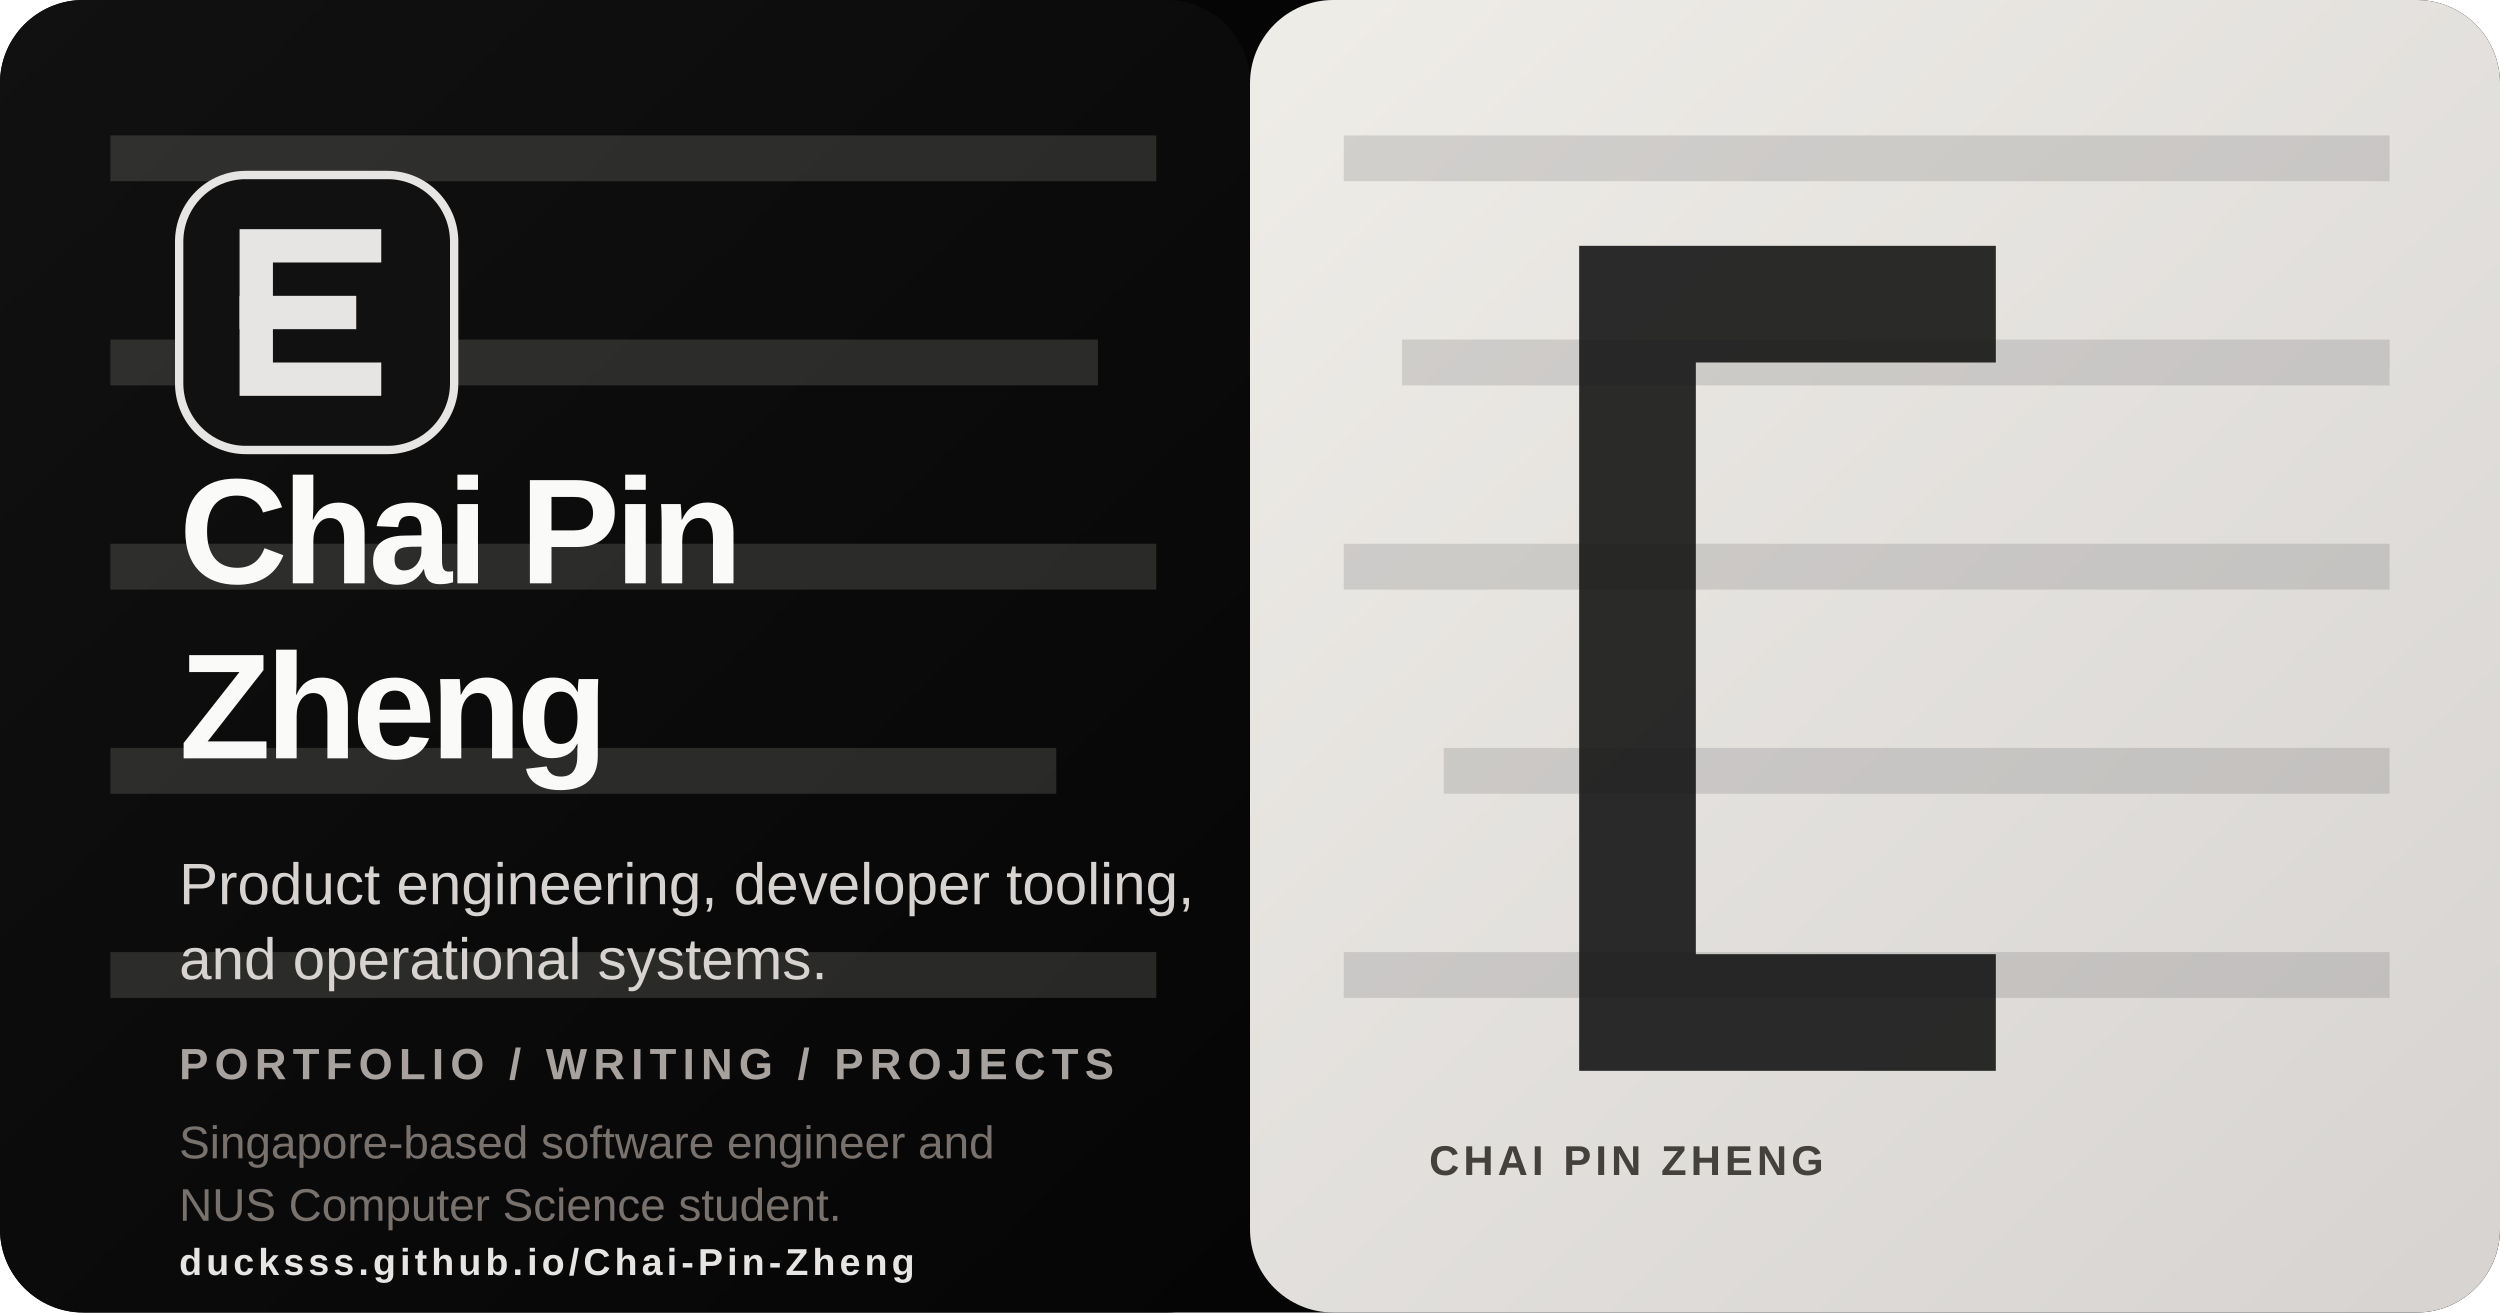
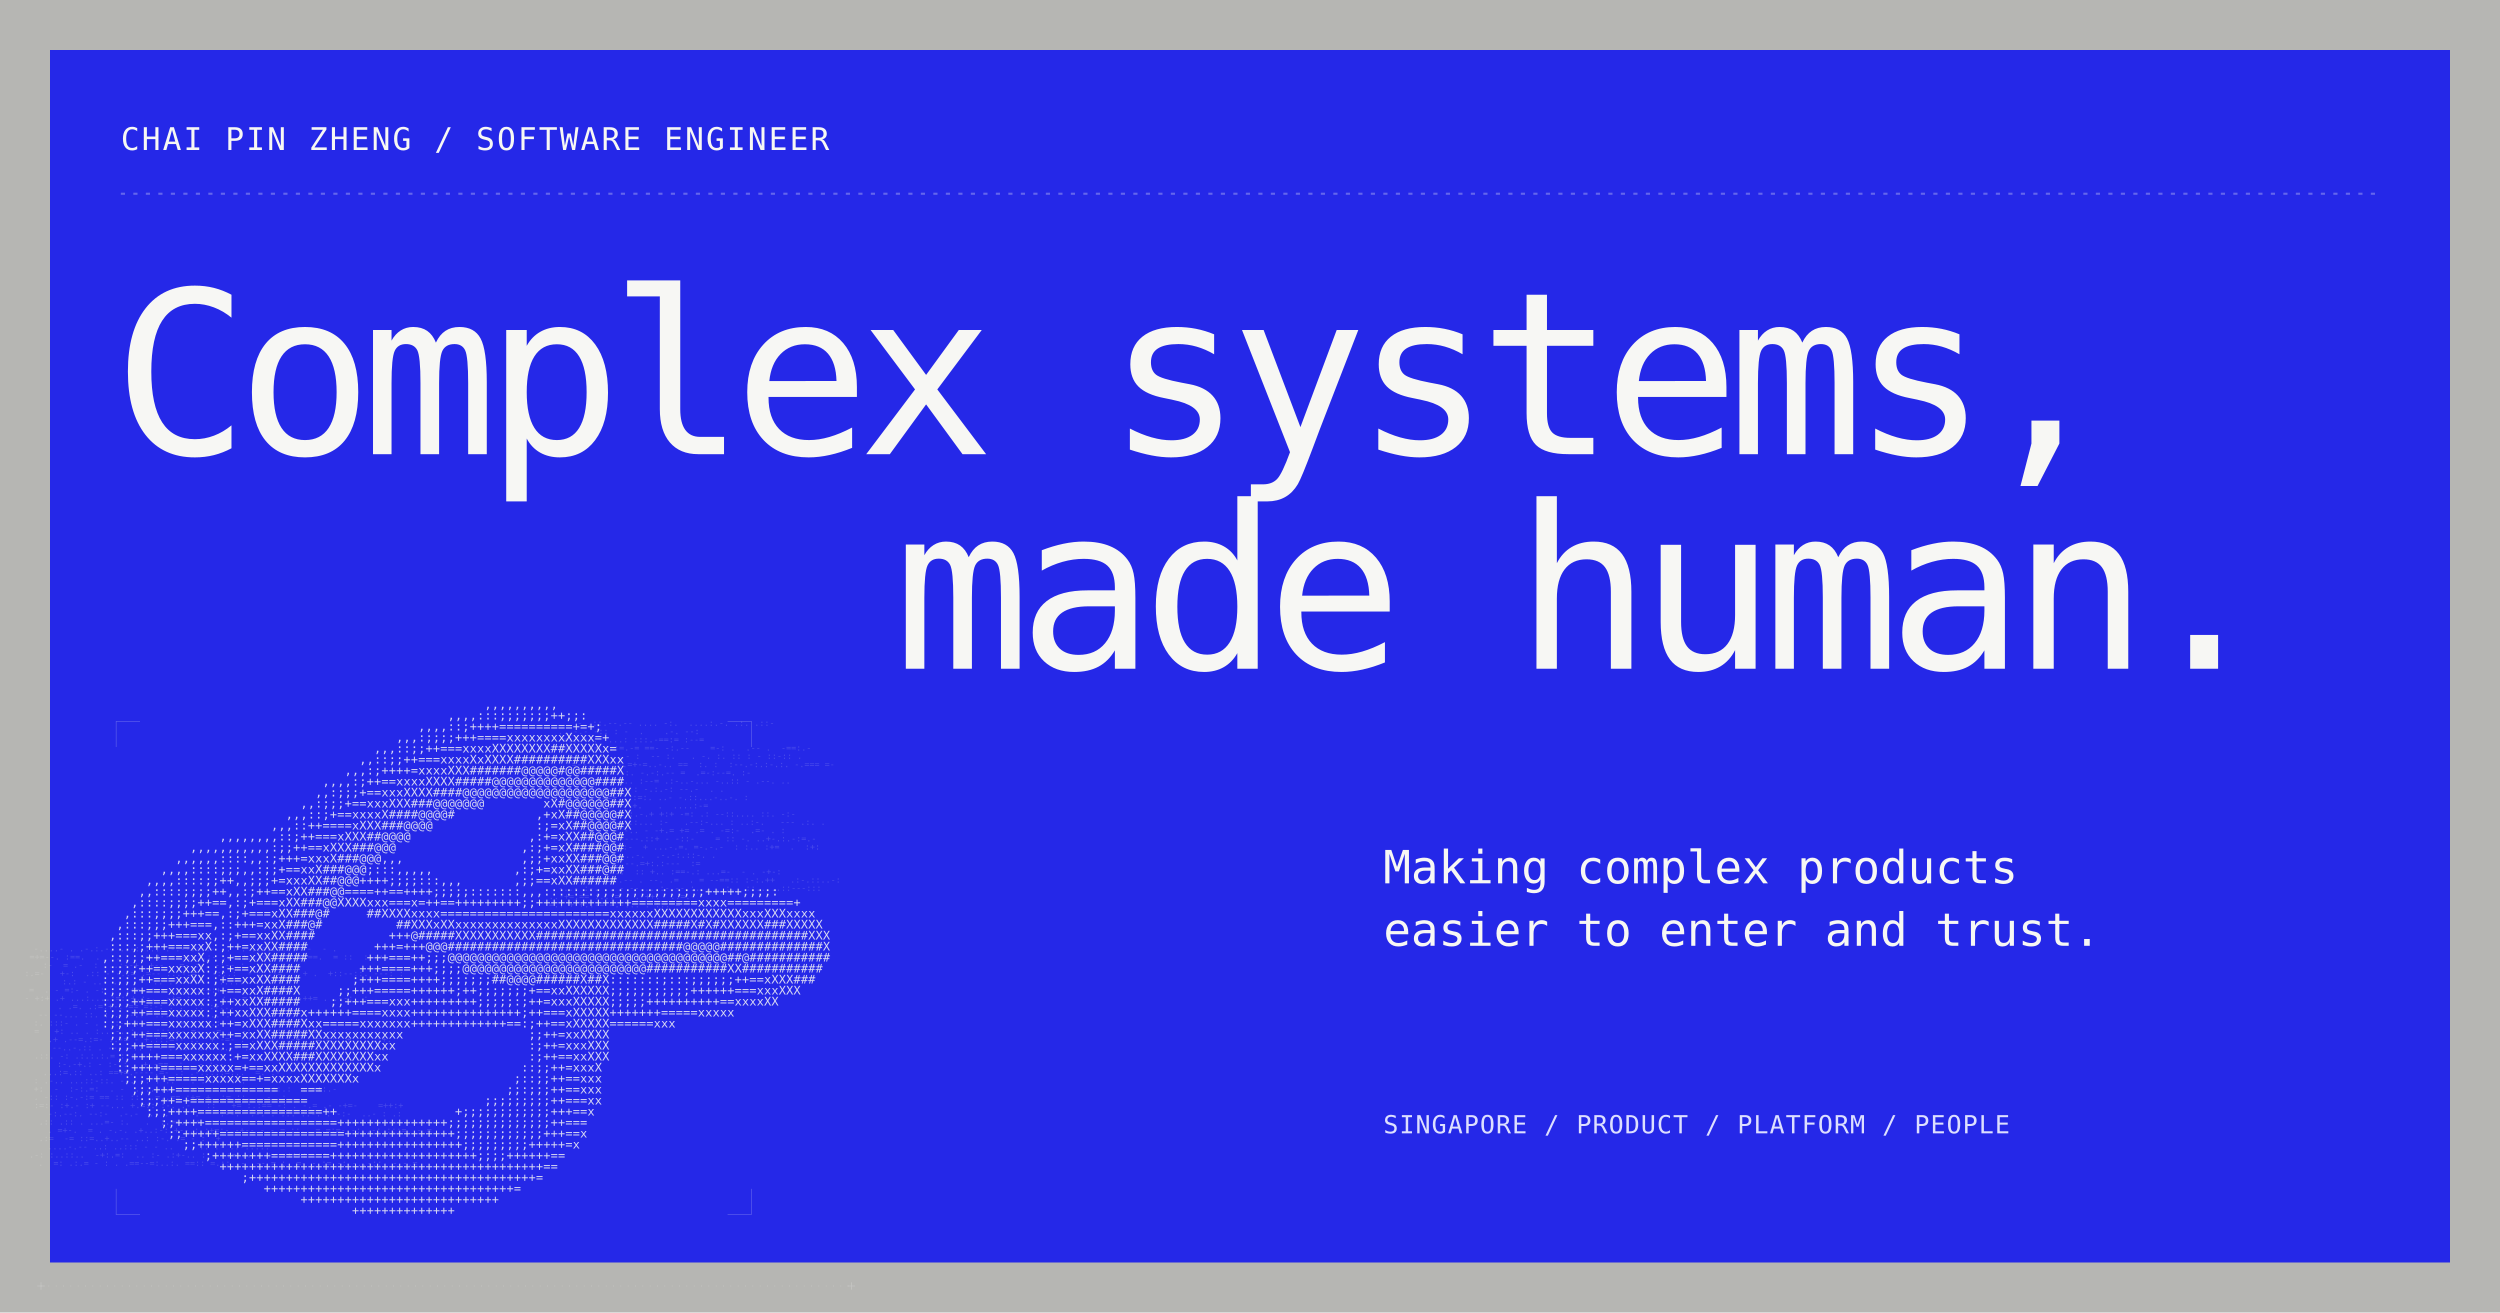
- <svg xmlns="http://www.w3.org/2000/svg" width="1200" height="630" viewBox="0 0 1200 630" fill="none">
-   <defs>
-     <linearGradient id="bg-left" x1="0" y1="0" x2="600" y2="630" gradientUnits="userSpaceOnUse">
-       <stop stop-color="#111111" />
-       <stop offset="1" stop-color="#050505" />
-     </linearGradient>
-     <linearGradient id="bg-right" x1="600" y1="0" x2="1200" y2="630" gradientUnits="userSpaceOnUse">
-       <stop stop-color="#EFEDE8" />
-       <stop offset="1" stop-color="#D6D3D1" />
-     </linearGradient>
-   </defs>
-   <rect width="1200" height="630" rx="40" fill="#050505" />
-   <rect width="600" height="630" rx="40" fill="url(#bg-left)" />
-   <rect x="600" width="600" height="630" rx="40" fill="url(#bg-right)" />
-   <g opacity="0.14">
-     <path d="M64 76H544" stroke="#F5F5F4" stroke-width="22" stroke-linecap="square" />
-     <path d="M64 174H516" stroke="#F5F5F4" stroke-width="22" stroke-linecap="square" />
-     <path d="M64 272H544" stroke="#F5F5F4" stroke-width="22" stroke-linecap="square" />
-     <path d="M64 370H496" stroke="#F5F5F4" stroke-width="22" stroke-linecap="square" />
-     <path d="M64 468H544" stroke="#F5F5F4" stroke-width="22" stroke-linecap="square" />
-     <path d="M656 76H1136" stroke="#27272A" stroke-width="22" stroke-linecap="square" />
-     <path d="M684 174H1136" stroke="#27272A" stroke-width="22" stroke-linecap="square" />
-     <path d="M656 272H1136" stroke="#27272A" stroke-width="22" stroke-linecap="square" />
-     <path d="M704 370H1136" stroke="#27272A" stroke-width="22" stroke-linecap="square" />
-     <path d="M656 468H1136" stroke="#27272A" stroke-width="22" stroke-linecap="square" />
+ <svg xmlns="http://www.w3.org/2000/svg" width="1200" height="630" viewBox="0 0 1200 630" font-family="Geist Mono,monospace">
+   <style>@font-face{font-family:'Geist Mono';src:url('/fonts/GeistMonoVF.woff2')}</style>
+   <rect width="1200" height="630" fill="#b6b6b3" />
+   <rect x="24" y="24" width="1152" height="582" fill="#2528e8" />
+   <text x="58" y="72" fill="#f7f7f4" font-size="15" letter-spacing="1">CHAI PIN ZHENG / SOFTWARE ENGINEER</text>
+   <path d="M58 93h1084" stroke="#f7f7f4" stroke-opacity=".3" stroke-dasharray="2 4" />
+   <text x="54" y="218" fill="#f7f7f4" font-size="109" font-weight="300" letter-spacing="-6">Complex systems,</text>
+   <text x="429" y="321" fill="#f7f7f4" font-size="109" font-weight="300" letter-spacing="-6">made human.</text>
+   <g transform="translate(10 282) scale(.44)" opacity=".85">
+     <g opacity=".2">
+       <text xml:space="preserve" font-family="monospace" font-size="9" letter-spacing=".1" fill="#f7f7f4">
+         <tspan x="14" y="397">-....- . .-.:.-. ..-: :.. .-.--::.:- ..  . ..:..:..:---  - .</tspan>
+         <tspan x="4" y="406"> =+=--. :==.  .   .    -= := .=-:-:.:- ..=.:...=:. ..:+.==.  = ::  : :+.. ..</tspan>
+         <tspan x="24" y="415">:-  = .-  : ...:--+  +--   =-.:-. -:--.:.</tspan>
+         <tspan x="4" y="424">:.=-   +-:  .:: - -..= .=-- :..-:=.  -::.:  - :. -=. . + .  +::--::. ---: :</tspan>
+         <tspan x="34" y="433">  :.: - ..- ..  .   :: .:-- .-  ....::</tspan>
+         <tspan x="9" y="442">=  . - =:- . -: .  :+=..:.- .=.:..-+:+ ...+ --:.- =.</tspan>
+         <tspan x="4" y="451">- +:+ .+ ...:....:=: +.:-. .-+=.:. -:. : - =  =:. - =--++= . .--:. :..</tspan>
+         <tspan x="29" y="460">  . .=. .:=:+-:-== =:-: : .  :: :+:..</tspan>
+         <tspan x="19" y="469">-- --... ::. : .  -..- .:.-.:.:-.... . - : .:..  ::</tspan>
+         <tspan x="14" y="478">:. :::- . - .  .:-: :  =   .:= :   .:. --. :.</tspan>
+         <tspan x="9" y="487"> =   +: .. . :.. -..:..- :::.-- =-  -=..  -: .:.::  ++.:=. -:</tspan>
+         <tspan x="24" y="496"> .+ .--=.:=- ..-= - +.:::=-- :.  + -=- : .   - ::-+  :=.=:..+.  ..:+.</tspan>
+         <tspan x="34" y="505">--..-.:: . --  -:. . - ....- ..--..-- :----.. . ..: :- -.- .- .-..</tspan>
+         <tspan x="9" y="514"> .::. -: .:.:.:.= : :  -   : .:.. :=. - .-.</tspan>
+         <tspan x="34" y="523"> :-.-+.: - :- :   + -== .: . - :--  .. .</tspan>
+         <tspan x="24" y="532">...:=.:: ..: ==+=.----.=- .: .-.::::=:..  =. :-</tspan>
+         <tspan x="14" y="541">: .-.. ...::-::. - . -: . :.   . .- - -:-:</tspan>
+         <tspan x="14" y="550">+:  -  :-:.=:  . -  .:.. ..:.: -:  .. -..+-  .-::.:  . =+:.-</tspan>
+         <tspan x="14" y="559">. -:: :-.-:= == :: ::. .=..== :+= +  := ::.  .- .:</tspan>
+         <tspan x="9" y="568"> :=:- :+.- :+ --... +.=:: :-. .-   ::   += :.:== -: . -.= .- -+=-    =++:+</tspan>
+         <tspan x="24" y="577"> -:.--:. --:-  .-.-  .- .-  - .    :--.  .-. . ::. :.-. : -:-  ..- : .:</tspan>
+         <tspan x="14" y="586"> .:: .:: . ...=- :.   .  :.==.- + .::  = =: : .-.</tspan>
+         <tspan x="29" y="595">. =+-.  = . -.-. .+..:-:.+--.:.:+=:-.-+-- -.- = ::.. =.=:=-.-:..-: :::=  - =</tspan>
+         <tspan x="14" y="604"> .:=  -= ::=..+..-- ..: :-. .= - :  +</tspan>
+         <tspan x="29" y="613">....-.-- ..: ..::: - - ..  .  .. :- :.-..::.</tspan>
+         <tspan x="9" y="622">.-: :..::..  -+:.=:  .. :- .:+-.. : - -:= .. +-:- -+++: . :</tspan>
+         <tspan x="19" y="631">.  =: .:.= - : . .==--=:..:. ==:: =.:: .-  -- = :  =- - := -: -..-::  - -.=</tspan>
+         <tspan x="596" y="151">  - .::.--.-- .... -:.  ....:.-. .:. .::-</tspan>
+         <tspan x="586" y="160">.. -.- -:: : -  .    .-. --:</tspan>
+         <tspan x="591" y="169">=:..= :  ...: :::.-==:= :--=</tspan>
+         <tspan x="581" y="178">-:+=:  .= ..:=.-= ==- -:.--    =-: .  .-- .  -==:.-</tspan>
+         <tspan x="571" y="187"> .--.-:--  -.. .- :  -- :.   . -. :. :: : - ::-:: .</tspan>
+         <tspan x="601" y="196">=--:..   -.=+-=..-.. ==  :. :  :--.-:.:-.:. -.=== =-</tspan>
+         <tspan x="576" y="205">:..  . =-  .-:.:. -.-:.-- =  .=-:--=. :-</tspan>
+         <tspan x="586" y="214">    .:=:  - :.. :--= .:-..-... -..:: - .--. ..</tspan>
+         <tspan x="591" y="223"> -:   : .-:   : -.:.-: --.-  . .</tspan>
+         <tspan x="601" y="232"> =.:--==+...:=:. ..- -.::...-..-. :</tspan>
+         <tspan x="601" y="241">:..= ..: =  +.   .  ....:-=</tspan>
+         <tspan x="586" y="250">..-. .-..:-- .:.-.+ +:+ -=: .: --::.... ::. -:-</tspan>
+         <tspan x="591" y="259">  -  ..:.: ...:... :-   .--:-... : ..:-.   --- .:. .</tspan>
+         <tspan x="586" y="268"> .  --=  : - -.. - -+.= += .= . -=:-  .=- . :</tspan>
+         <tspan x="581" y="277">   .-:+. +.------.::+ - -::-    = :: -. ..+-.:.-:=.-</tspan>
+         <tspan x="596" y="286">:-=--. . : :-  + ...-.=. =-.-.-  : :.. :+=  .  :+:</tspan>
+         <tspan x="571" y="295"> . -. :  .:.:: -..-.  .-.-:.::-. .</tspan>
+         <tspan x="576" y="304">-   .:.- -   :.--.=+:.:---  :=</tspan>
+         <tspan x="576" y="313">.= ..:..-    ::  :: +.. :==-.: ...=-  - . -+-:</tspan>
+         <tspan x="591" y="322">.-=+-.- - :.-- . --. .=  . = --==:: :-:.++   .:-.::..-:</tspan>
+         <tspan x="581" y="331"> -..- :-. .. - --....:- --.:... . :.  ::.....::---:::</tspan>
+         <tspan x="576" y="340">..-+=.== :..:=   . ++.  ..=.-</tspan>
+         <tspan x="576" y="349">=.. + +..-= =.-:.. : :.: =</tspan>
+       </text>
+     </g>
+     <g stroke="#f7f7f4" stroke-width=".7" opacity=".32" fill="none">
+       <path d="M130 146h-26v28M771 146h26v28M104 656v28h26M771 684h26v-28" />
+       <path d="M22 762h884" stroke-dasharray="1 7" />
+       <path d="M22 758v8m-4 -4h8M906 758v8m-4 -4h8" />
+     </g>
+     <text xml:space="preserve" font-family="monospace" font-size="13" font-weight="400" letter-spacing=".2" fill="#f7f7f4">
+       <tspan x="0" y="132">                                                               ,,,,,,,,,,</tspan>
+       <tspan x="0" y="144">                                                          ,,,,:::;;;;;;;++;;:</tspan>
+       <tspan x="0" y="156">                                                      ,,,,::;++++==========+=+;</tspan>
+       <tspan x="0" y="168">                                                   ,,,:;;;;+++====xxxxxxxxXxxx=+</tspan>
+       <tspan x="0" y="180">                                                ,,,::;;++===xxxxXXXXXXXX##XXXXXx=</tspan>
+       <tspan x="0" y="192">                                              ,,::;;++===xxxxXxXXXX##########XXXxx</tspan>
+       <tspan x="0" y="204">                                            ,,,:;++++=xxxxXXX#######@@@@@#@@#####X</tspan>
+       <tspan x="0" y="216">                                         ,,,,:;++==xxxxXXXX#####@@@@@@@@@@@@@@####</tspan>
+       <tspan x="0" y="228">                                        ,,:;;;+==xxxXXXX####@@@@@@@@@@@@@@@@@@@@##X</tspan>
+       <tspan x="0" y="240">                                      ,,:;;;+==xxxXXX###@@@@@@@        xX#@@@@@@##X</tspan>
+       <tspan x="0" y="252">                                    ,,,::;+==xxxxX####@@@@#           ,+xX##@@@@@#X</tspan>
+       <tspan x="0" y="264">                                  ,,,::++====xXXX###@@@@              :;=xX##@@@@#X</tspan>
+       <tspan x="0" y="276">                           ,,,,,,,,::;++===xXXX##@@@@                ,:+=xXX##@@@#</tspan>
+       <tspan x="0" y="288">                       ,,,,,,,,,,,:;;++==xXXX###@@@                 ,:;+=xX####@@#</tspan>
+       <tspan x="0" y="300">                     ,,,,,,::::,,:;+++=xxxX###@@@,,,                ,;;+xxXX###@@#</tspan>
+       <tspan x="0" y="312">                   ,,,,::::;;;,,:;;+==xxX###@@@;:::,,,,,           ,:;+=xxXX###@##</tspan>
+       <tspan x="0" y="324">                 ,,,,::::;;++,,;;;+=xxxXX##@@@++++;;;;:::,,,       ,;;==xXX######</tspan>
+       <tspan x="0" y="336">                ,,::::;;;;++,,:;++==xXX###@@====++==++++;;;;;:::::::,,,:::::::;;;;;;;;;;;;;;;+++++;;;;:</tspan>
+       <tspan x="0" y="348">               ,::::;;;;++==,:;+===xXX###@@XXXXxxx===x=++==+++++++++;;+++++++++++++=========xxxx=========+</tspan>
+       <tspan x="0" y="360">              ,:::;;;;+++==,:;+===xXX###@#     ##XXXXxxxx=======================xxxxxxXXXXXXXXXXXXxxxXXXxxxx</tspan>
+       <tspan x="0" y="372">             ,:::;;;+++===,::+++=xxX###@#          ##XXXxXXxxxxxxxxxxxxxxXXXXXXXXXXXXX#####X#X#XXXXXX###XXXXX</tspan>
+       <tspan x="0" y="384">            ,:::;;+++===xx,:;+==xxXX####          +++@#####XXXXXXXXXXX#####################################XXX</tspan>
+       <tspan x="0" y="396">            :::;;+++===xxX:;++=xxXX####         +++=+++@@@################################@@@@@##############X</tspan>
+       <tspan x="0" y="408">           ,::;;;++===xxX,:;+==xXX#####        +++===++;;;@@@@@@@@@@@@@@@@@@@@@@@@@@@@@@@@@@@@@@##@###########</tspan>
+       <tspan x="0" y="420">           ::;;;++==xxxxX:;;+==xXX####        +++====+++;;;;@@@@@@@@@@@@@@@@@@@@@@@@@###########XX###########</tspan>
+       <tspan x="0" y="432">           ::;;;++===xxXX:;+==xxXX####       ;+++====++++;;;;;;;##@@@@######X##X:::::::;:::;;;;;;++==xXXX###</tspan>
+       <tspan x="0" y="444">           :;;;++===xxxxx:;+==xxX####X     ;;+++=====++++++;++;;;;;;;+==xxXXXXXX;;;;;;;;;;;++++++===xxxXXX</tspan>
+       <tspan x="0" y="456">           :;;;++===xxxxx:;++xxXX#####    ;;+++===xxx+++++++++;;;;;:;++=xxxXXXXX;;;;;++++++++++==xxxxXX</tspan>
+       <tspan x="0" y="468">           :;;;++===xxxxx:;++xxXXX####x++++++====xxxx+++++++++++++++;++===xXXXXX+++++++=====xxxxx</tspan>
+       <tspan x="0" y="480">           :;;+++===xxxxxx:++=xXXX####Xxx=====xxxxxxx+++++++++++++==:;++==xXXXXX======xxx</tspan>
+       <tspan x="0" y="492">            ;;;++===xxxxxxx++=xxXX#####XXxxxxxxxxxxx                 ;;++=xxXXXX</tspan>
+       <tspan x="0" y="504">            :;;++====xxxxxx:;==xXXX#####XXXXXXXXXxx                  :;++=xxxXXX</tspan>
+       <tspan x="0" y="516">             ;;++++===xxxxxx:+=xxXXXX###XXXXXXXXxx                   :;++==xxXXX</tspan>
+       <tspan x="0" y="528">             :;++++=====xxxxx=+==xxXXXXXXXXXXXXXx                   ::;;++=xxxX</tspan>
+       <tspan x="0" y="540">              ;;;+++=====xxxxx==+=xxxxXXXXXXXx                     ;::;;++==xxx</tspan>
+       <tspan x="0" y="552">               ;;;+++==============   ===                         ;;:;;;++==xxx</tspan>
+       <tspan x="0" y="564">                ;;;++=+================                        ;;;;;;;;;++===xx</tspan>
+       <tspan x="0" y="576">                 ;;;++++=================++                +;;;;;;;;;;;;+++==x</tspan>
+       <tspan x="0" y="588">                   ;;++++==================+++++++++++++++;;;;;;;;;;;;;;++===</tspan>
+       <tspan x="0" y="600">                    ;;+++++=================+++++++++++++++;;;;;;;;;;;;+++==x</tspan>
+       <tspan x="0" y="612">                      ;;++++++=============+++++++++++++++++;;;;;;;;;+++++=x</tspan>
+       <tspan x="0" y="624">                         ;++++++++========++++++++++++++++++++;;;;++++++==</tspan>
+       <tspan x="0" y="636">                           ++++++++++++++++++++++++++++++++++++++++++++==</tspan>
+       <tspan x="0" y="648">                              ;+++++++++++++++++++++++++++++++++++++++=</tspan>
+       <tspan x="0" y="660">                                 ++++++++++++++++++++++++++++++++++=</tspan>
+       <tspan x="0" y="672">                                      +++++++++++++++++++++++++++</tspan>
+       <tspan x="0" y="684">                                             ++++++++++++++</tspan>
+     </text>
  </g>
-   <rect x="86" y="84" width="132" height="132" rx="32" fill="#111111" stroke="#E7E5E4" stroke-width="4" />
-   <path d="M175 118H123V182H175" stroke="#E7E5E4" stroke-width="16" stroke-linecap="square" stroke-linejoin="miter" />
-   <path d="M123 150H163" stroke="#E7E5E4" stroke-width="16" stroke-linecap="square" />
-   <text x="86" y="280" fill="#FAFAF9" font-size="72" font-weight="700" font-family="Helvetica Neue, Arial, sans-serif" letter-spacing="-2.5">
-     Chai Pin
-   </text>
-   <text x="86" y="364" fill="#FAFAF9" font-size="72" font-weight="700" font-family="Helvetica Neue, Arial, sans-serif" letter-spacing="-2.5">
-     Zheng
-   </text>
-   <text x="86" y="434" fill="#D6D3D1" font-size="28" font-weight="500" font-family="Helvetica Neue, Arial, sans-serif">
-     Product engineering, developer tooling,
-   </text>
-   <text x="86" y="470" fill="#D6D3D1" font-size="28" font-weight="500" font-family="Helvetica Neue, Arial, sans-serif">
-     and operational systems.
-   </text>
-   <text x="86" y="518" fill="#A8A29E" font-size="21" font-weight="600" font-family="Helvetica Neue, Arial, sans-serif" letter-spacing="3">
-     PORTFOLIO / WRITING / PROJECTS
-   </text>
-   <text x="86" y="556" fill="#78716C" font-size="22" font-weight="500" font-family="Helvetica Neue, Arial, sans-serif">
-     Singapore-based software engineer and
-   </text>
-   <text x="86" y="586" fill="#78716C" font-size="22" font-weight="500" font-family="Helvetica Neue, Arial, sans-serif">
-     NUS Computer Science student.
-   </text>
-   <text x="86" y="612" fill="#E7E5E4" font-size="18" font-weight="600" font-family="Helvetica Neue, Arial, sans-serif" letter-spacing="2">
-     ducksss.github.io/Chai-Pin-Zheng
-   </text>
-   <g opacity="0.88">
-     <path d="M930 146H786V486H930" stroke="#111111" stroke-width="56" stroke-linecap="square" stroke-linejoin="miter" />
-   </g>
-   <text x="686" y="564" fill="#44403C" font-size="20" font-weight="600" font-family="Helvetica Neue, Arial, sans-serif" letter-spacing="2">
-     CHAI PIN ZHENG
-   </text>
+   <text x="664" y="424" fill="#f7f7f4" font-size="22" font-weight="300">Making complex products</text>
+   <text x="664" y="454" fill="#f7f7f4" font-size="22" font-weight="300">easier to enter and trust.</text>
+   <text x="664" y="544" fill="#dddfff" font-size="12" letter-spacing=".5">SINGAPORE / PRODUCT / PLATFORM / PEOPLE</text>
</svg>
